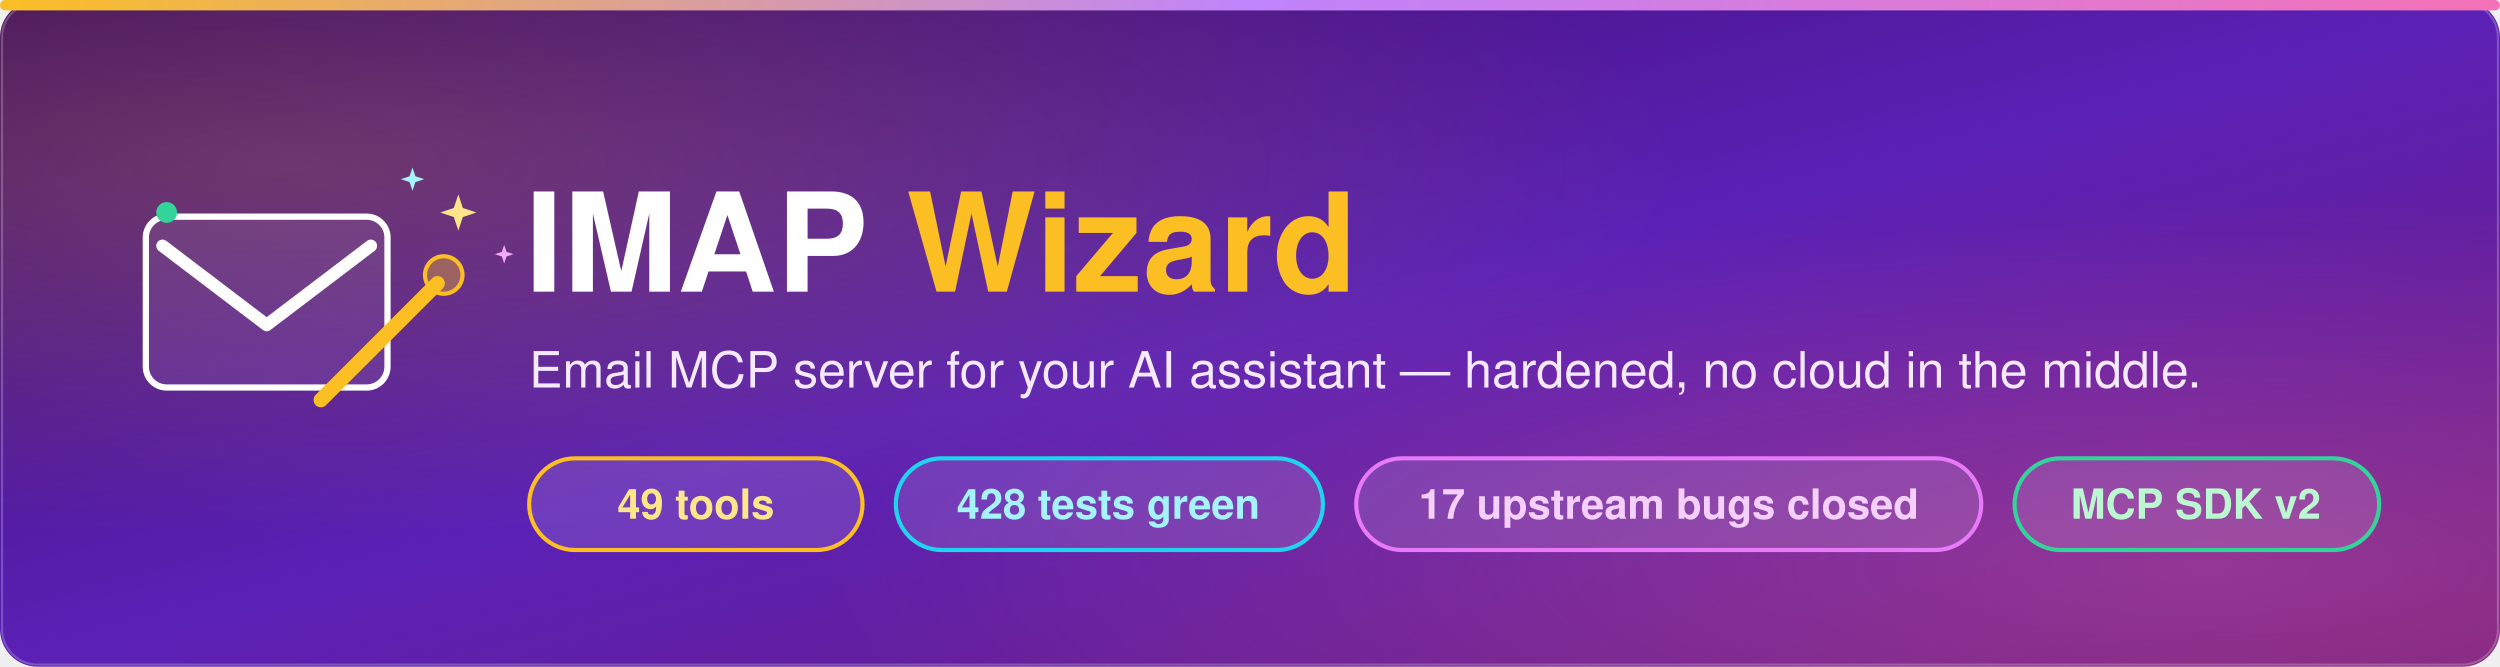
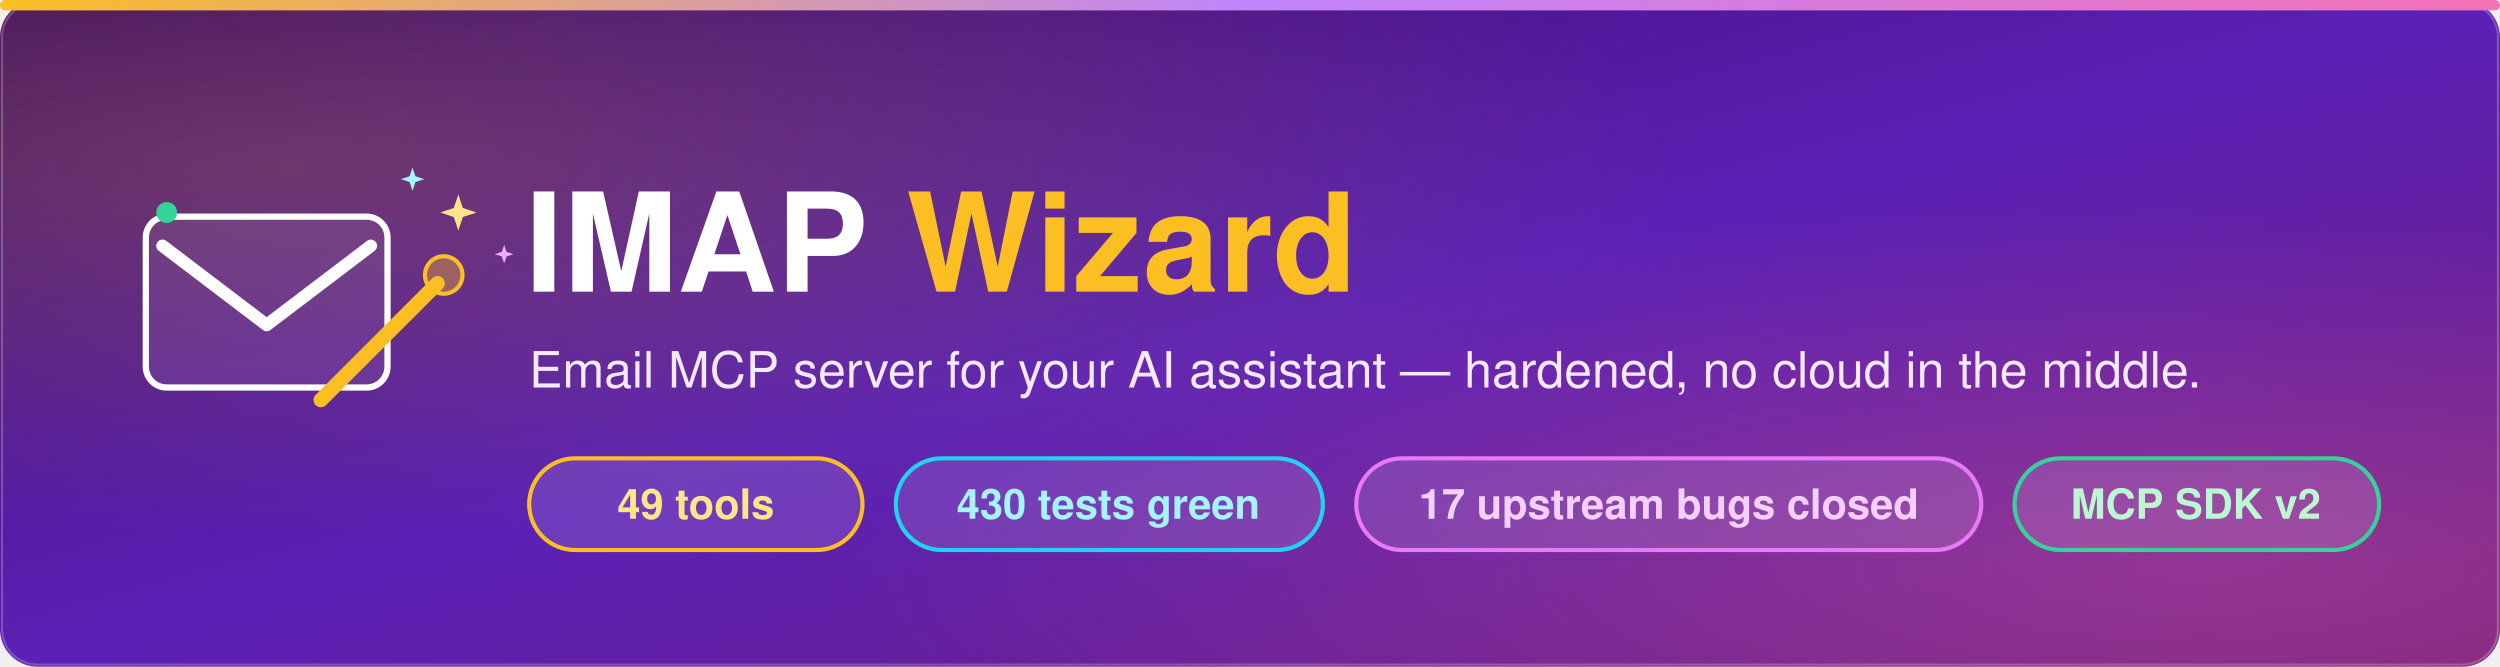
- <svg xmlns="http://www.w3.org/2000/svg" width="1200" height="320" viewBox="0 0 1200 320" role="img" aria-label="IMAP Wizard — hardened email MCP server: 49 tools, 428 tests green, 17 upstream bugs closed">
+ <svg xmlns="http://www.w3.org/2000/svg" width="1200" height="320" viewBox="0 0 1200 320" role="img" aria-label="IMAP Wizard — hardened email MCP server: 49 tools, 430 tests green, 17 upstream bugs closed">
  <defs>
    <linearGradient id="bg" x1="0" y1="0" x2="1" y2="1">
      <stop offset="0%" stop-color="#3b0764" />
      <stop offset="50%" stop-color="#5b21b6" />
      <stop offset="100%" stop-color="#701a75" />
    </linearGradient>
    <linearGradient id="bar" x1="0" y1="0" x2="1" y2="0">
      <stop offset="0%" stop-color="#fbbf24" />
      <stop offset="50%" stop-color="#c084fc" />
      <stop offset="100%" stop-color="#f472b6" />
    </linearGradient>
    <radialGradient id="glowGold" cx="12%" cy="25%" r="55%">
      <stop offset="0%" stop-color="#fbbf24" stop-opacity="0.22" />
      <stop offset="100%" stop-color="#fbbf24" stop-opacity="0" />
    </radialGradient>
    <radialGradient id="glowPink" cx="88%" cy="85%" r="55%">
      <stop offset="0%" stop-color="#f472b6" stop-opacity="0.30" />
      <stop offset="100%" stop-color="#f472b6" stop-opacity="0" />
    </radialGradient>
    <g id="sparkle">
      <path d="M0 -14 L3.5 -3.5 L14 0 L3.5 3.5 L0 14 L-3.5 3.5 L-14 0 L-3.5 -3.5 Z" />
    </g>
  </defs>
  <rect width="1200" height="320" rx="18" fill="url(#bg)" />
  <rect width="1200" height="320" rx="18" fill="url(#glowGold)" />
  <rect width="1200" height="320" rx="18" fill="url(#glowPink)" />
  <rect x="1" y="1" width="1198" height="318" rx="17" fill="none" stroke="#ffffff" stroke-opacity="0.22" />
  <rect x="0" y="0" width="1200" height="5" rx="2.5" fill="url(#bar)" />
  <g transform="translate(70,96)">
    <rect x="0" y="8" width="116" height="82" rx="10" fill="#ffffff" fill-opacity="0.07" stroke="#ffffff" stroke-width="3" />
    <path d="M8 22 L58 60 L108 22" fill="none" stroke="#ffffff" stroke-width="6" stroke-linecap="round" stroke-linejoin="round" />
    <line x1="84" y1="96" x2="140" y2="40" stroke="#fbbf24" stroke-width="7" stroke-linecap="round" />
    <circle cx="143" cy="36" r="9" fill="#fbbf24" fill-opacity="0.35" stroke="#fbbf24" stroke-width="2" />
    <use href="#sparkle" transform="translate(150,6) scale(0.62)" fill="#fde68a" />
    <use href="#sparkle" transform="translate(128,-10) scale(0.4)" fill="#a5f3fc" />
    <use href="#sparkle" transform="translate(172,26) scale(0.32)" fill="#f0abfc" />
    <circle cx="10" cy="6" r="5" fill="#34d399" />
  </g>
  <text x="252" y="140" font-family="'Segoe UI',Helvetica,Arial,sans-serif" font-size="66" font-weight="800" fill="#ffffff">IMAP <tspan fill="#fbbf24">Wizard</tspan>
  </text>
  <text x="254" y="186" font-family="'Segoe UI',Helvetica,Arial,sans-serif" font-size="24" fill="#f5e9ff">Email MCP server for your AI assistant — hardened, no cloud in the middle.</text>
  <g font-family="'Segoe UI',Helvetica,Arial,sans-serif" font-size="20" font-weight="600">
    <rect x="254" y="220" width="160" height="44" rx="22" fill="#ffffff" fill-opacity="0.12" stroke="#fbbf24" stroke-width="2" />
    <text x="334" y="249" text-anchor="middle" fill="#fde68a">49 tools</text>
    <rect x="430" y="220" width="205" height="44" rx="22" fill="#ffffff" fill-opacity="0.12" stroke="#22d3ee" stroke-width="2" />
-     <text x="532" y="249" text-anchor="middle" fill="#a5f3fc">428 tests green</text>
+     <text x="532" y="249" text-anchor="middle" fill="#a5f3fc">430 tests green</text>
    <rect x="651" y="220" width="300" height="44" rx="22" fill="#ffffff" fill-opacity="0.12" stroke="#e879f9" stroke-width="2" />
    <text x="801" y="249" text-anchor="middle" fill="#f5d0fe">17 upstream bugs closed</text>
    <rect x="967" y="220" width="175" height="44" rx="22" fill="#ffffff" fill-opacity="0.12" stroke="#34d399" stroke-width="2" />
    <text x="1054" y="249" text-anchor="middle" fill="#bbf7d0">MCP SDK v2</text>
  </g>
</svg>
